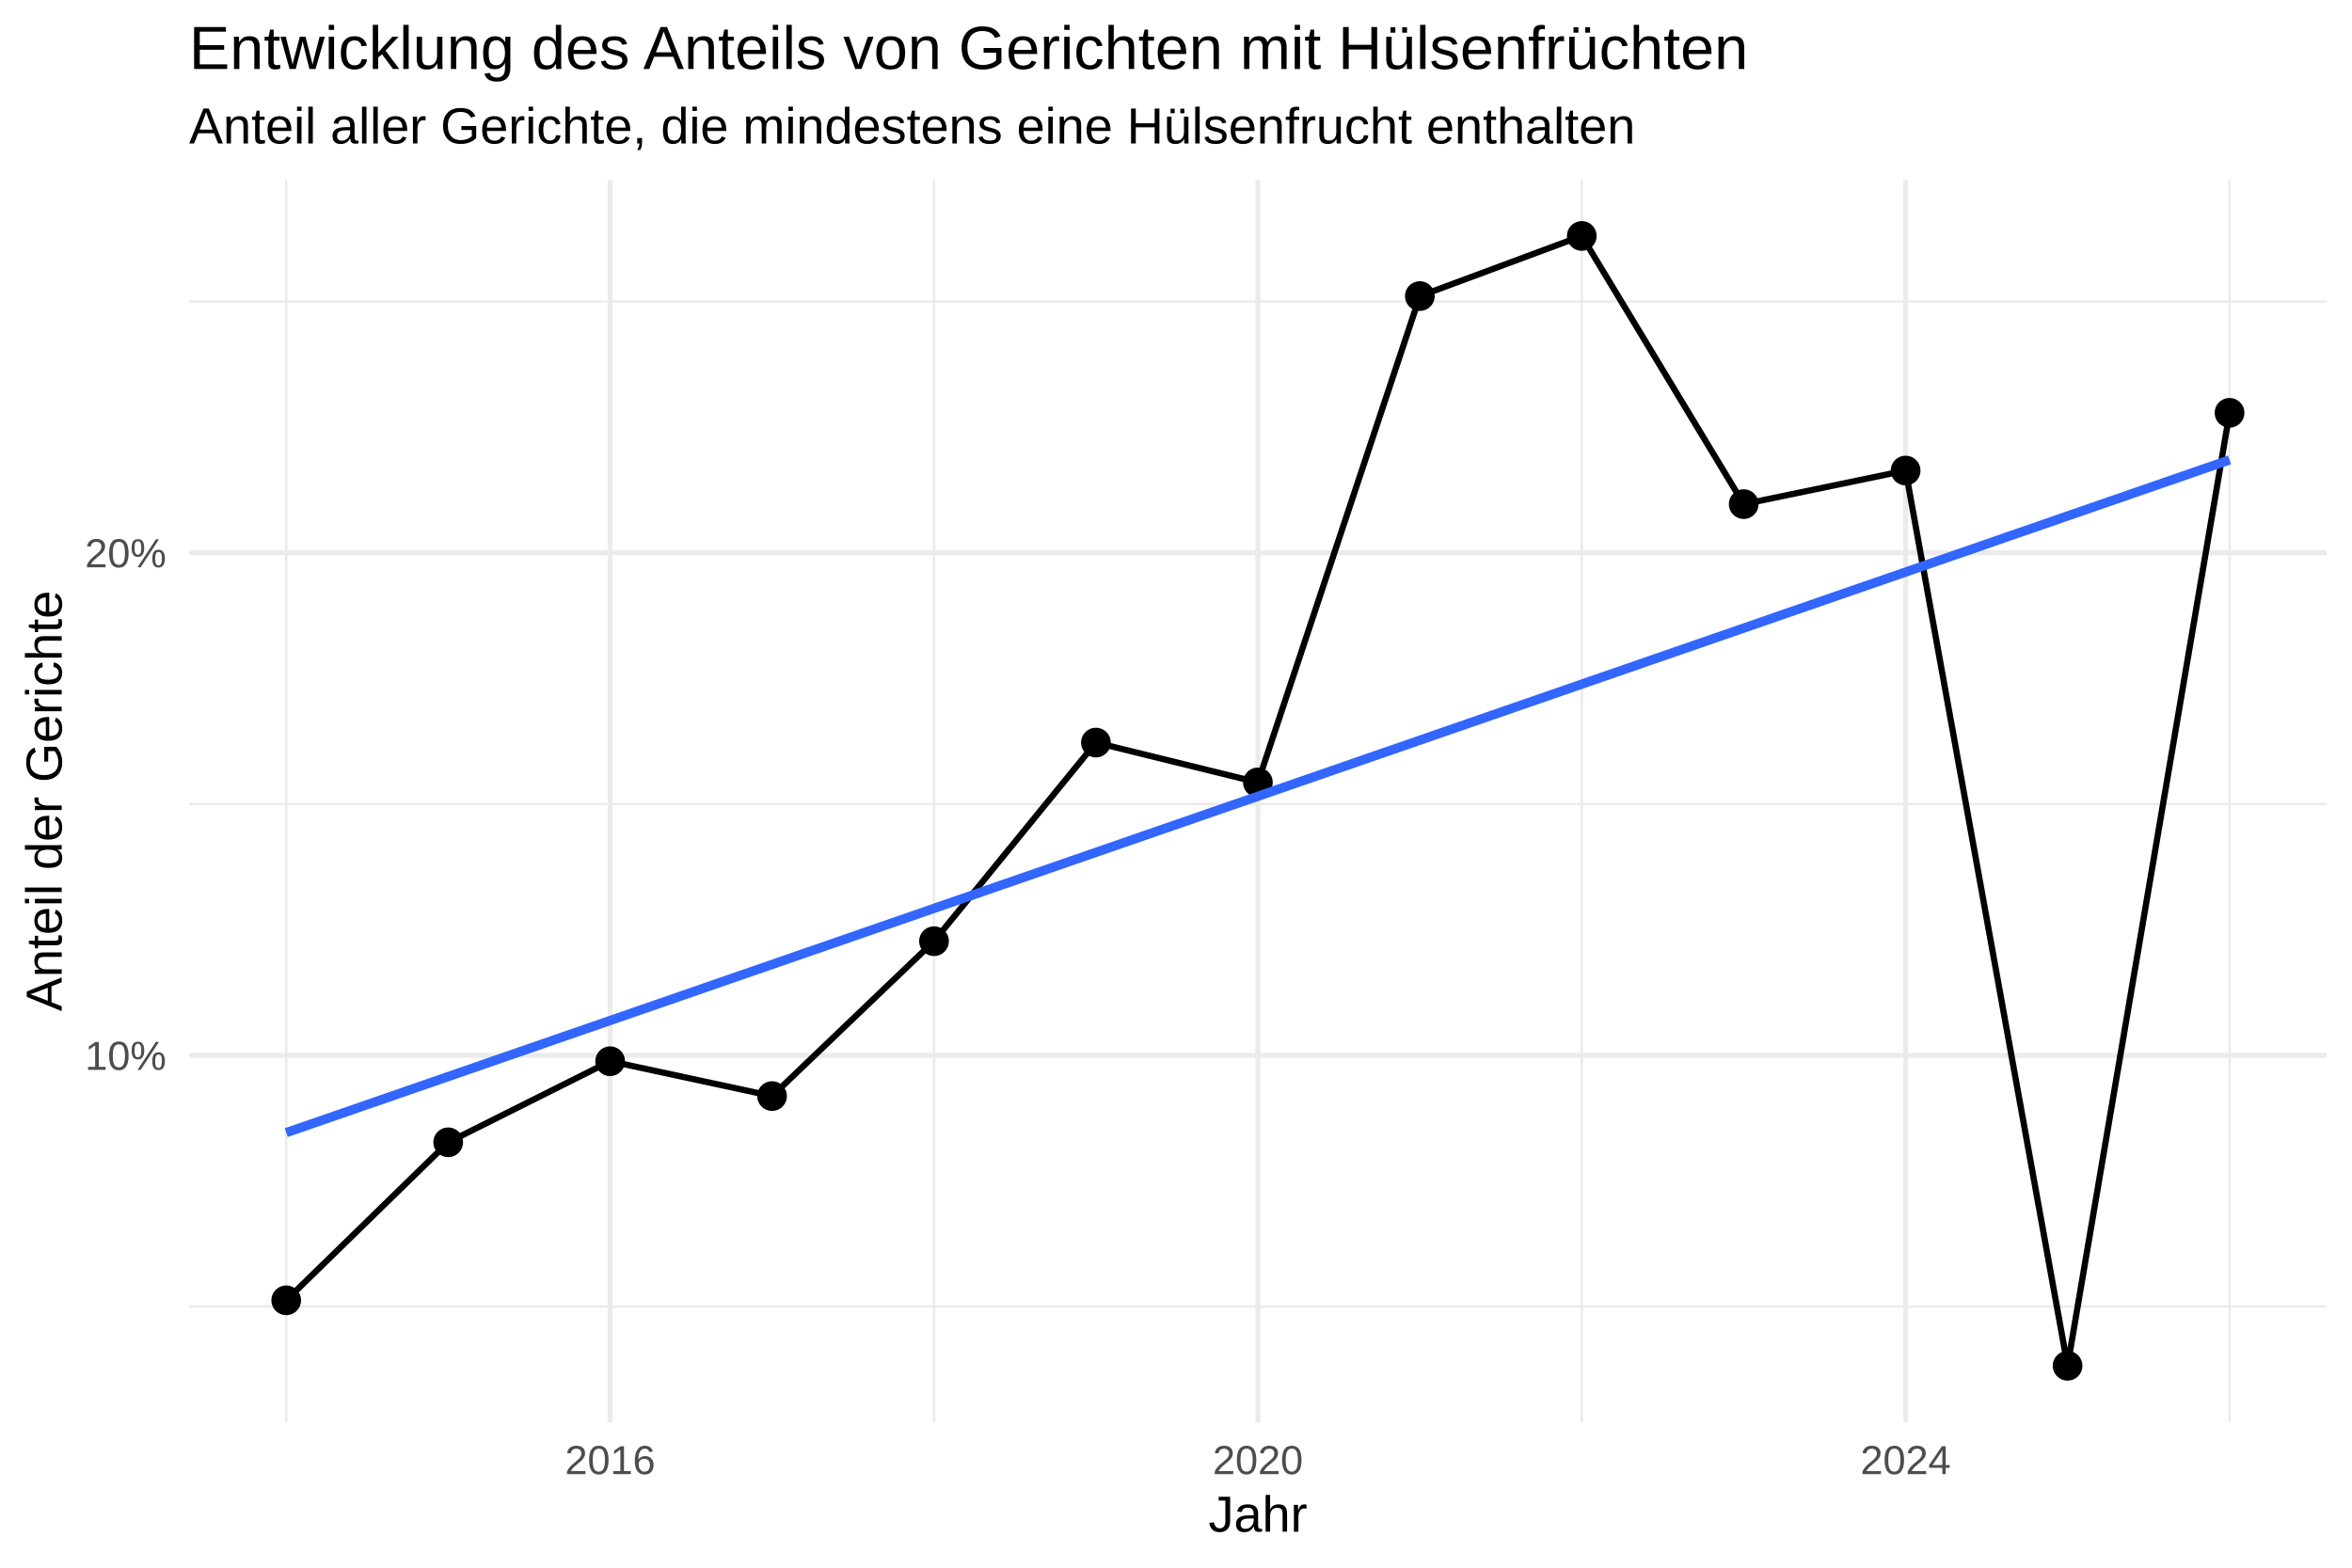
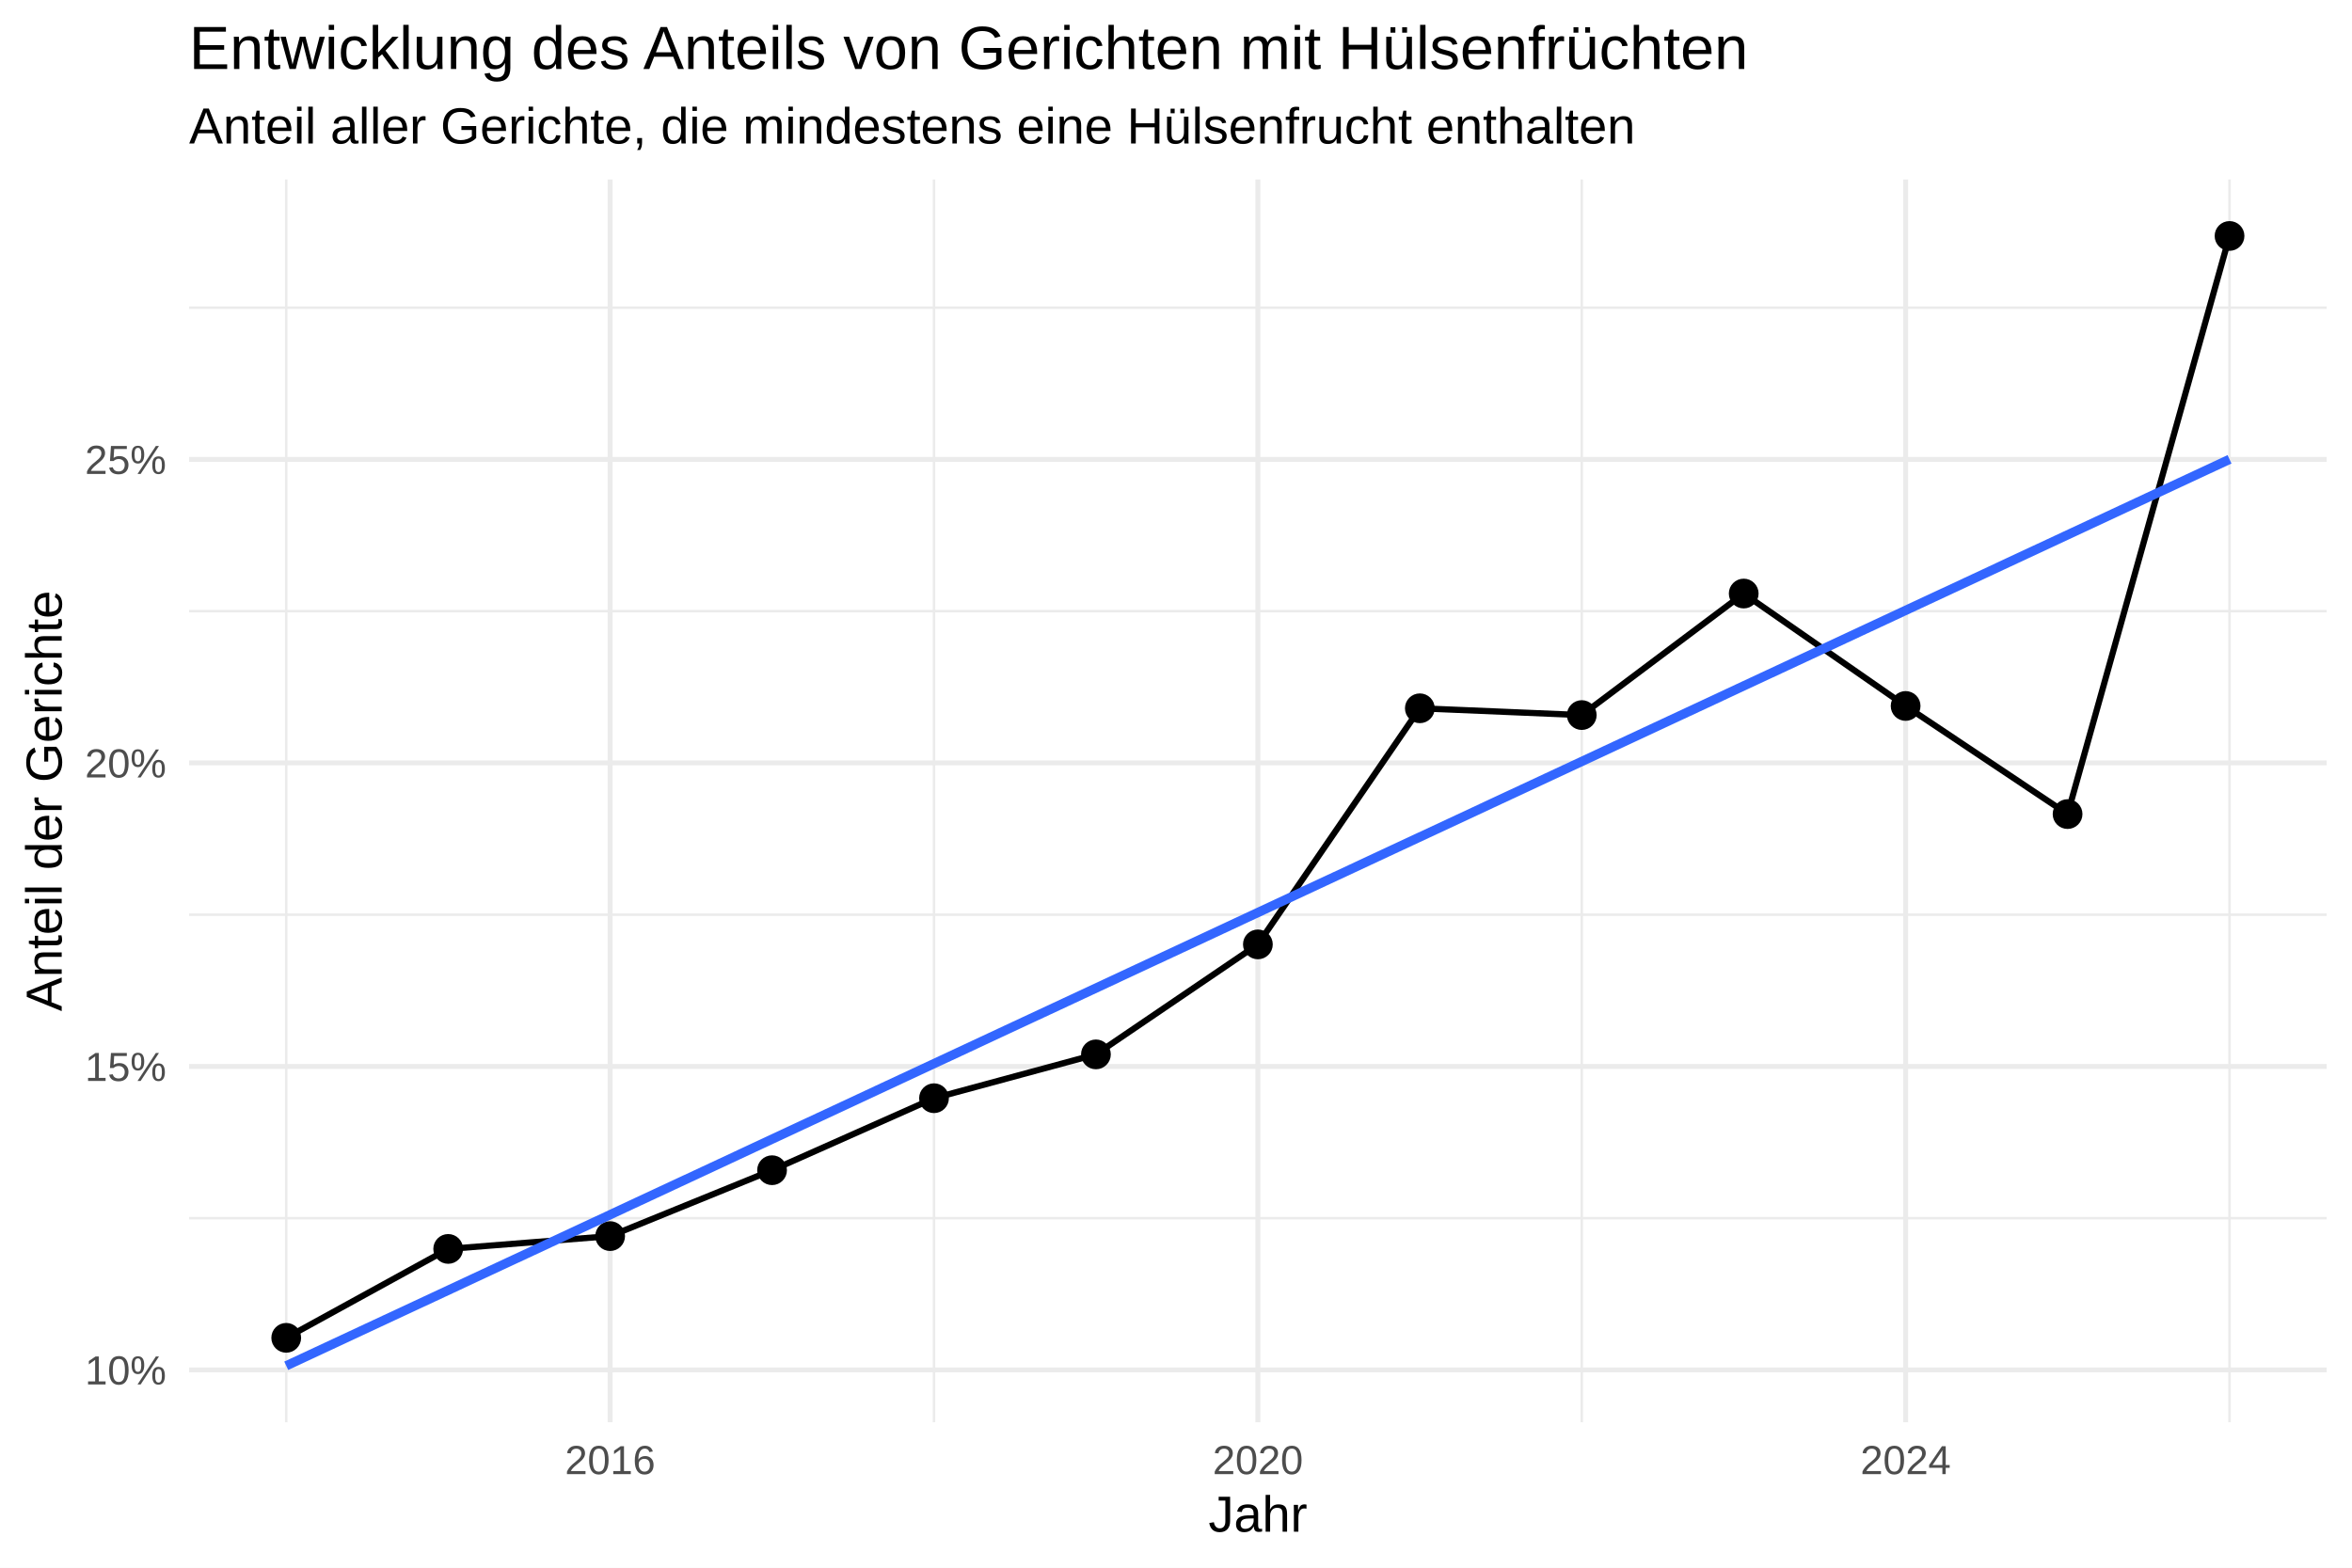
<svg xmlns="http://www.w3.org/2000/svg" width="648.00pt" height="432.00pt" viewBox="0 0 648.00 432.00">
  <g class="svglite">
    <defs>
      <style type="text/css">
    .svglite line, .svglite polyline, .svglite polygon, .svglite path, .svglite rect, .svglite circle {
      fill: none;
      stroke: #000000;
      stroke-linecap: round;
      stroke-linejoin: round;
      stroke-miterlimit: 10.00;
    }
    .svglite text {
      white-space: pre;
    }
    .svglite g.glyphgroup path {
      fill: inherit;
      stroke: none;
    }
  </style>
    </defs>
    <rect width="100%" height="100%" style="stroke: none; fill: #FFFFFF;" />
    <defs>
      <clipPath id="cpMC4wMHw2NDguMDB8MC4wMHw0MzIuMDA=">
        <rect x="0.00" y="0.00" width="648.00" height="432.00" />
      </clipPath>
    </defs>
    <g clip-path="url(#cpMC4wMHw2NDguMDB8MC4wMHw0MzIuMDA=)">
      <rect x="0.00" y="0.00" width="648.00" height="432.00" style="stroke-width: 1.36; stroke: none; fill: #FFFFFF;" />
    </g>
    <defs>
      <clipPath id="cpNTIuMTB8NjQxLjAzfDQ5LjQ2fDM5MS45Mw==">
        <rect x="52.10" y="49.46" width="588.93" height="342.47" />
      </clipPath>
    </defs>
    <g clip-path="url(#cpNTIuMTB8NjQxLjAzfDQ5LjQ2fDM5MS45Mw==)">
-       <polyline points="52.10,360.05 641.03,360.05 " style="stroke-width: 0.68; stroke: #EBEBEB; stroke-linecap: butt;" />
-       <polyline points="52.10,221.57 641.03,221.57 " style="stroke-width: 0.68; stroke: #EBEBEB; stroke-linecap: butt;" />
-       <polyline points="52.10,83.09 641.03,83.09 " style="stroke-width: 0.68; stroke: #EBEBEB; stroke-linecap: butt;" />
+       <polyline points="52.10,335.68 641.03,335.68 " style="stroke-width: 0.68; stroke: #EBEBEB; stroke-linecap: butt;" />
+       <polyline points="52.10,252.05 641.03,252.05 " style="stroke-width: 0.68; stroke: #EBEBEB; stroke-linecap: butt;" />
+       <polyline points="52.10,168.41 641.03,168.41 " style="stroke-width: 0.68; stroke: #EBEBEB; stroke-linecap: butt;" />
+       <polyline points="52.10,84.78 641.03,84.78 " style="stroke-width: 0.68; stroke: #EBEBEB; stroke-linecap: butt;" />
      <polyline points="78.86,391.93 78.86,49.46 " style="stroke-width: 0.68; stroke: #EBEBEB; stroke-linecap: butt;" />
      <polyline points="257.33,391.93 257.33,49.46 " style="stroke-width: 0.68; stroke: #EBEBEB; stroke-linecap: butt;" />
      <polyline points="435.79,391.93 435.79,49.46 " style="stroke-width: 0.68; stroke: #EBEBEB; stroke-linecap: butt;" />
      <polyline points="614.26,391.93 614.26,49.46 " style="stroke-width: 0.68; stroke: #EBEBEB; stroke-linecap: butt;" />
-       <polyline points="52.10,290.81 641.03,290.81 " style="stroke-width: 1.36; stroke: #EBEBEB; stroke-linecap: butt;" />
-       <polyline points="52.10,152.33 641.03,152.33 " style="stroke-width: 1.36; stroke: #EBEBEB; stroke-linecap: butt;" />
+       <polyline points="52.10,377.50 641.03,377.50 " style="stroke-width: 1.36; stroke: #EBEBEB; stroke-linecap: butt;" />
+       <polyline points="52.10,293.87 641.03,293.87 " style="stroke-width: 1.36; stroke: #EBEBEB; stroke-linecap: butt;" />
+       <polyline points="52.10,210.23 641.03,210.23 " style="stroke-width: 1.36; stroke: #EBEBEB; stroke-linecap: butt;" />
+       <polyline points="52.10,126.60 641.03,126.60 " style="stroke-width: 1.36; stroke: #EBEBEB; stroke-linecap: butt;" />
      <polyline points="168.10,391.93 168.10,49.46 " style="stroke-width: 1.36; stroke: #EBEBEB; stroke-linecap: butt;" />
      <polyline points="346.56,391.93 346.56,49.46 " style="stroke-width: 1.36; stroke: #EBEBEB; stroke-linecap: butt;" />
      <polyline points="525.02,391.93 525.02,49.46 " style="stroke-width: 1.36; stroke: #EBEBEB; stroke-linecap: butt;" />
-       <polyline points="78.86,358.32 123.48,314.78 168.10,292.44 212.71,302.04 257.33,259.36 301.94,204.63 346.56,215.61 391.18,81.59 435.79,65.02 480.41,138.92 525.02,129.67 569.64,376.36 614.26,113.76 " style="stroke-width: 1.71; stroke-linecap: butt;" />
-       <circle cx="78.86" cy="358.32" r="3.65" style="stroke-width: 0.90; fill: #000000;" />
-       <circle cx="123.48" cy="314.78" r="3.65" style="stroke-width: 0.90; fill: #000000;" />
-       <circle cx="168.10" cy="292.44" r="3.65" style="stroke-width: 0.90; fill: #000000;" />
-       <circle cx="212.71" cy="302.04" r="3.65" style="stroke-width: 0.90; fill: #000000;" />
-       <circle cx="257.33" cy="259.36" r="3.65" style="stroke-width: 0.90; fill: #000000;" />
-       <circle cx="301.94" cy="204.63" r="3.65" style="stroke-width: 0.90; fill: #000000;" />
-       <circle cx="346.56" cy="215.61" r="3.65" style="stroke-width: 0.90; fill: #000000;" />
-       <circle cx="391.18" cy="81.59" r="3.65" style="stroke-width: 0.90; fill: #000000;" />
-       <circle cx="435.79" cy="65.02" r="3.65" style="stroke-width: 0.90; fill: #000000;" />
-       <circle cx="480.41" cy="138.92" r="3.65" style="stroke-width: 0.90; fill: #000000;" />
-       <circle cx="525.02" cy="129.67" r="3.65" style="stroke-width: 0.90; fill: #000000;" />
-       <circle cx="569.64" cy="376.36" r="3.65" style="stroke-width: 0.90; fill: #000000;" />
-       <circle cx="614.26" cy="113.76" r="3.65" style="stroke-width: 0.90; fill: #000000;" />
-       <polyline points="78.86,312.11 85.64,309.77 92.42,307.42 99.20,305.07 105.97,302.73 112.75,300.38 119.53,298.03 126.30,295.69 133.08,293.34 139.86,290.99 146.64,288.65 153.41,286.30 160.19,283.95 166.97,281.61 173.74,279.26 180.52,276.91 187.30,274.57 194.08,272.22 200.85,269.87 207.63,267.53 214.41,265.18 221.18,262.83 227.96,260.49 234.74,258.14 241.52,255.79 248.29,253.45 255.07,251.10 261.85,248.75 268.62,246.41 275.40,244.06 282.18,241.72 288.96,239.37 295.73,237.02 302.51,234.68 309.29,232.33 316.06,229.98 322.84,227.64 329.62,225.29 336.39,222.94 343.17,220.60 349.95,218.25 356.73,215.90 363.50,213.56 370.28,211.21 377.06,208.86 383.83,206.52 390.61,204.17 397.39,201.82 404.17,199.48 410.94,197.13 417.72,194.78 424.50,192.44 431.27,190.09 438.05,187.74 444.83,185.40 451.61,183.05 458.38,180.70 465.16,178.36 471.94,176.01 478.71,173.67 485.49,171.32 492.27,168.97 499.05,166.63 505.82,164.28 512.60,161.93 519.38,159.59 526.15,157.24 532.93,154.89 539.71,152.55 546.49,150.20 553.26,147.85 560.04,145.51 566.82,143.16 573.59,140.81 580.37,138.47 587.15,136.12 593.93,133.77 600.70,131.43 607.48,129.08 614.26,126.73 " style="stroke-width: 2.56; stroke: #3366FF; stroke-linecap: butt;" />
+       <polyline points="78.86,368.66 123.48,344.16 168.10,340.63 212.71,322.47 257.33,302.63 301.94,290.55 346.56,260.24 391.18,195.18 435.79,197.05 480.41,163.56 525.02,194.54 569.64,224.33 614.26,65.02 " style="stroke-width: 1.71; stroke-linecap: butt;" />
+       <circle cx="78.86" cy="368.66" r="3.65" style="stroke-width: 0.90; fill: #000000;" />
+       <circle cx="123.48" cy="344.16" r="3.65" style="stroke-width: 0.90; fill: #000000;" />
+       <circle cx="168.10" cy="340.63" r="3.65" style="stroke-width: 0.90; fill: #000000;" />
+       <circle cx="212.71" cy="322.47" r="3.65" style="stroke-width: 0.90; fill: #000000;" />
+       <circle cx="257.33" cy="302.63" r="3.65" style="stroke-width: 0.90; fill: #000000;" />
+       <circle cx="301.94" cy="290.55" r="3.65" style="stroke-width: 0.90; fill: #000000;" />
+       <circle cx="346.56" cy="260.24" r="3.65" style="stroke-width: 0.90; fill: #000000;" />
+       <circle cx="391.18" cy="195.18" r="3.65" style="stroke-width: 0.90; fill: #000000;" />
+       <circle cx="435.79" cy="197.05" r="3.65" style="stroke-width: 0.90; fill: #000000;" />
+       <circle cx="480.41" cy="163.56" r="3.65" style="stroke-width: 0.90; fill: #000000;" />
+       <circle cx="525.02" cy="194.54" r="3.65" style="stroke-width: 0.90; fill: #000000;" />
+       <circle cx="569.64" cy="224.33" r="3.65" style="stroke-width: 0.90; fill: #000000;" />
+       <circle cx="614.26" cy="65.02" r="3.65" style="stroke-width: 0.90; fill: #000000;" />
+       <polyline points="78.86,376.36 85.64,373.20 92.42,370.04 99.20,366.87 105.97,363.71 112.75,360.55 119.53,357.39 126.30,354.23 133.08,351.06 139.86,347.90 146.64,344.74 153.41,341.58 160.19,338.42 166.97,335.26 173.74,332.09 180.52,328.93 187.30,325.77 194.08,322.61 200.85,319.45 207.63,316.28 214.41,313.12 221.18,309.96 227.96,306.80 234.74,303.64 241.52,300.47 248.29,297.31 255.07,294.15 261.85,290.99 268.62,287.83 275.40,284.66 282.18,281.50 288.96,278.34 295.73,275.18 302.51,272.02 309.29,268.85 316.06,265.69 322.84,262.53 329.62,259.37 336.39,256.21 343.17,253.04 349.95,249.88 356.73,246.72 363.50,243.56 370.28,240.40 377.06,237.23 383.83,234.07 390.61,230.91 397.39,227.75 404.17,224.59 410.94,221.42 417.72,218.26 424.50,215.10 431.27,211.94 438.05,208.78 444.83,205.61 451.61,202.45 458.38,199.29 465.16,196.13 471.94,192.97 478.71,189.80 485.49,186.64 492.27,183.48 499.05,180.32 505.82,177.16 512.60,173.99 519.38,170.83 526.15,167.67 532.93,164.51 539.71,161.35 546.49,158.19 553.26,155.02 560.04,151.86 566.82,148.70 573.59,145.54 580.37,142.38 587.15,139.21 593.93,136.05 600.70,132.89 607.48,129.73 614.26,126.57 " style="stroke-width: 2.56; stroke: #3366FF; stroke-linecap: butt;" />
    </g>
    <g clip-path="url(#cpMC4wMHw2NDguMDB8MC4wMHw0MzIuMDA=)">
-       <text x="45.82" y="294.82" text-anchor="end" style="font-size: 11.20px;fill: #4D4D4D; font-family: &quot;Arial&quot;;" textLength="22.39px" lengthAdjust="spacingAndGlyphs">10%</text>
-       <text x="45.82" y="156.33" text-anchor="end" style="font-size: 11.20px;fill: #4D4D4D; font-family: &quot;Arial&quot;;" textLength="22.39px" lengthAdjust="spacingAndGlyphs">20%</text>
+       <text x="45.82" y="381.51" text-anchor="end" style="font-size: 11.20px;fill: #4D4D4D; font-family: &quot;Arial&quot;;" textLength="22.39px" lengthAdjust="spacingAndGlyphs">10%</text>
+       <text x="45.82" y="297.87" text-anchor="end" style="font-size: 11.20px;fill: #4D4D4D; font-family: &quot;Arial&quot;;" textLength="22.39px" lengthAdjust="spacingAndGlyphs">15%</text>
+       <text x="45.82" y="214.24" text-anchor="end" style="font-size: 11.20px;fill: #4D4D4D; font-family: &quot;Arial&quot;;" textLength="22.39px" lengthAdjust="spacingAndGlyphs">20%</text>
+       <text x="45.82" y="130.60" text-anchor="end" style="font-size: 11.20px;fill: #4D4D4D; font-family: &quot;Arial&quot;;" textLength="22.39px" lengthAdjust="spacingAndGlyphs">25%</text>
      <text x="168.10" y="406.22" text-anchor="middle" style="font-size: 11.20px;fill: #4D4D4D; font-family: &quot;Arial&quot;;" textLength="24.88px" lengthAdjust="spacingAndGlyphs">2016</text>
      <text x="346.56" y="406.22" text-anchor="middle" style="font-size: 11.20px;fill: #4D4D4D; font-family: &quot;Arial&quot;;" textLength="24.88px" lengthAdjust="spacingAndGlyphs">2020</text>
      <text x="525.02" y="406.22" text-anchor="middle" style="font-size: 11.20px;fill: #4D4D4D; font-family: &quot;Arial&quot;;" textLength="24.88px" lengthAdjust="spacingAndGlyphs">2024</text>
      <text x="346.56" y="422.08" text-anchor="middle" style="font-size: 14.00px; font-family: &quot;Arial&quot;;" textLength="27.22px" lengthAdjust="spacingAndGlyphs">Jahr</text>
      <text transform="translate(17.00,220.69) rotate(-90)" text-anchor="middle" style="font-size: 14.00px; font-family: &quot;Arial&quot;;" textLength="115.91px" lengthAdjust="spacingAndGlyphs">Anteil der Gerichte</text>
      <text x="52.10" y="39.54" style="font-size: 14.00px; font-family: &quot;Arial&quot;;" textLength="398.30px" lengthAdjust="spacingAndGlyphs">Anteil aller Gerichte, die mindestens eine Hülsenfrucht enthalten</text>
      <text x="52.10" y="19.01" style="font-size: 16.80px; font-family: &quot;Arial&quot;;" textLength="429.64px" lengthAdjust="spacingAndGlyphs">Entwicklung des Anteils von Gerichten mit Hülsenfrüchten</text>
    </g>
  </g>
</svg>
